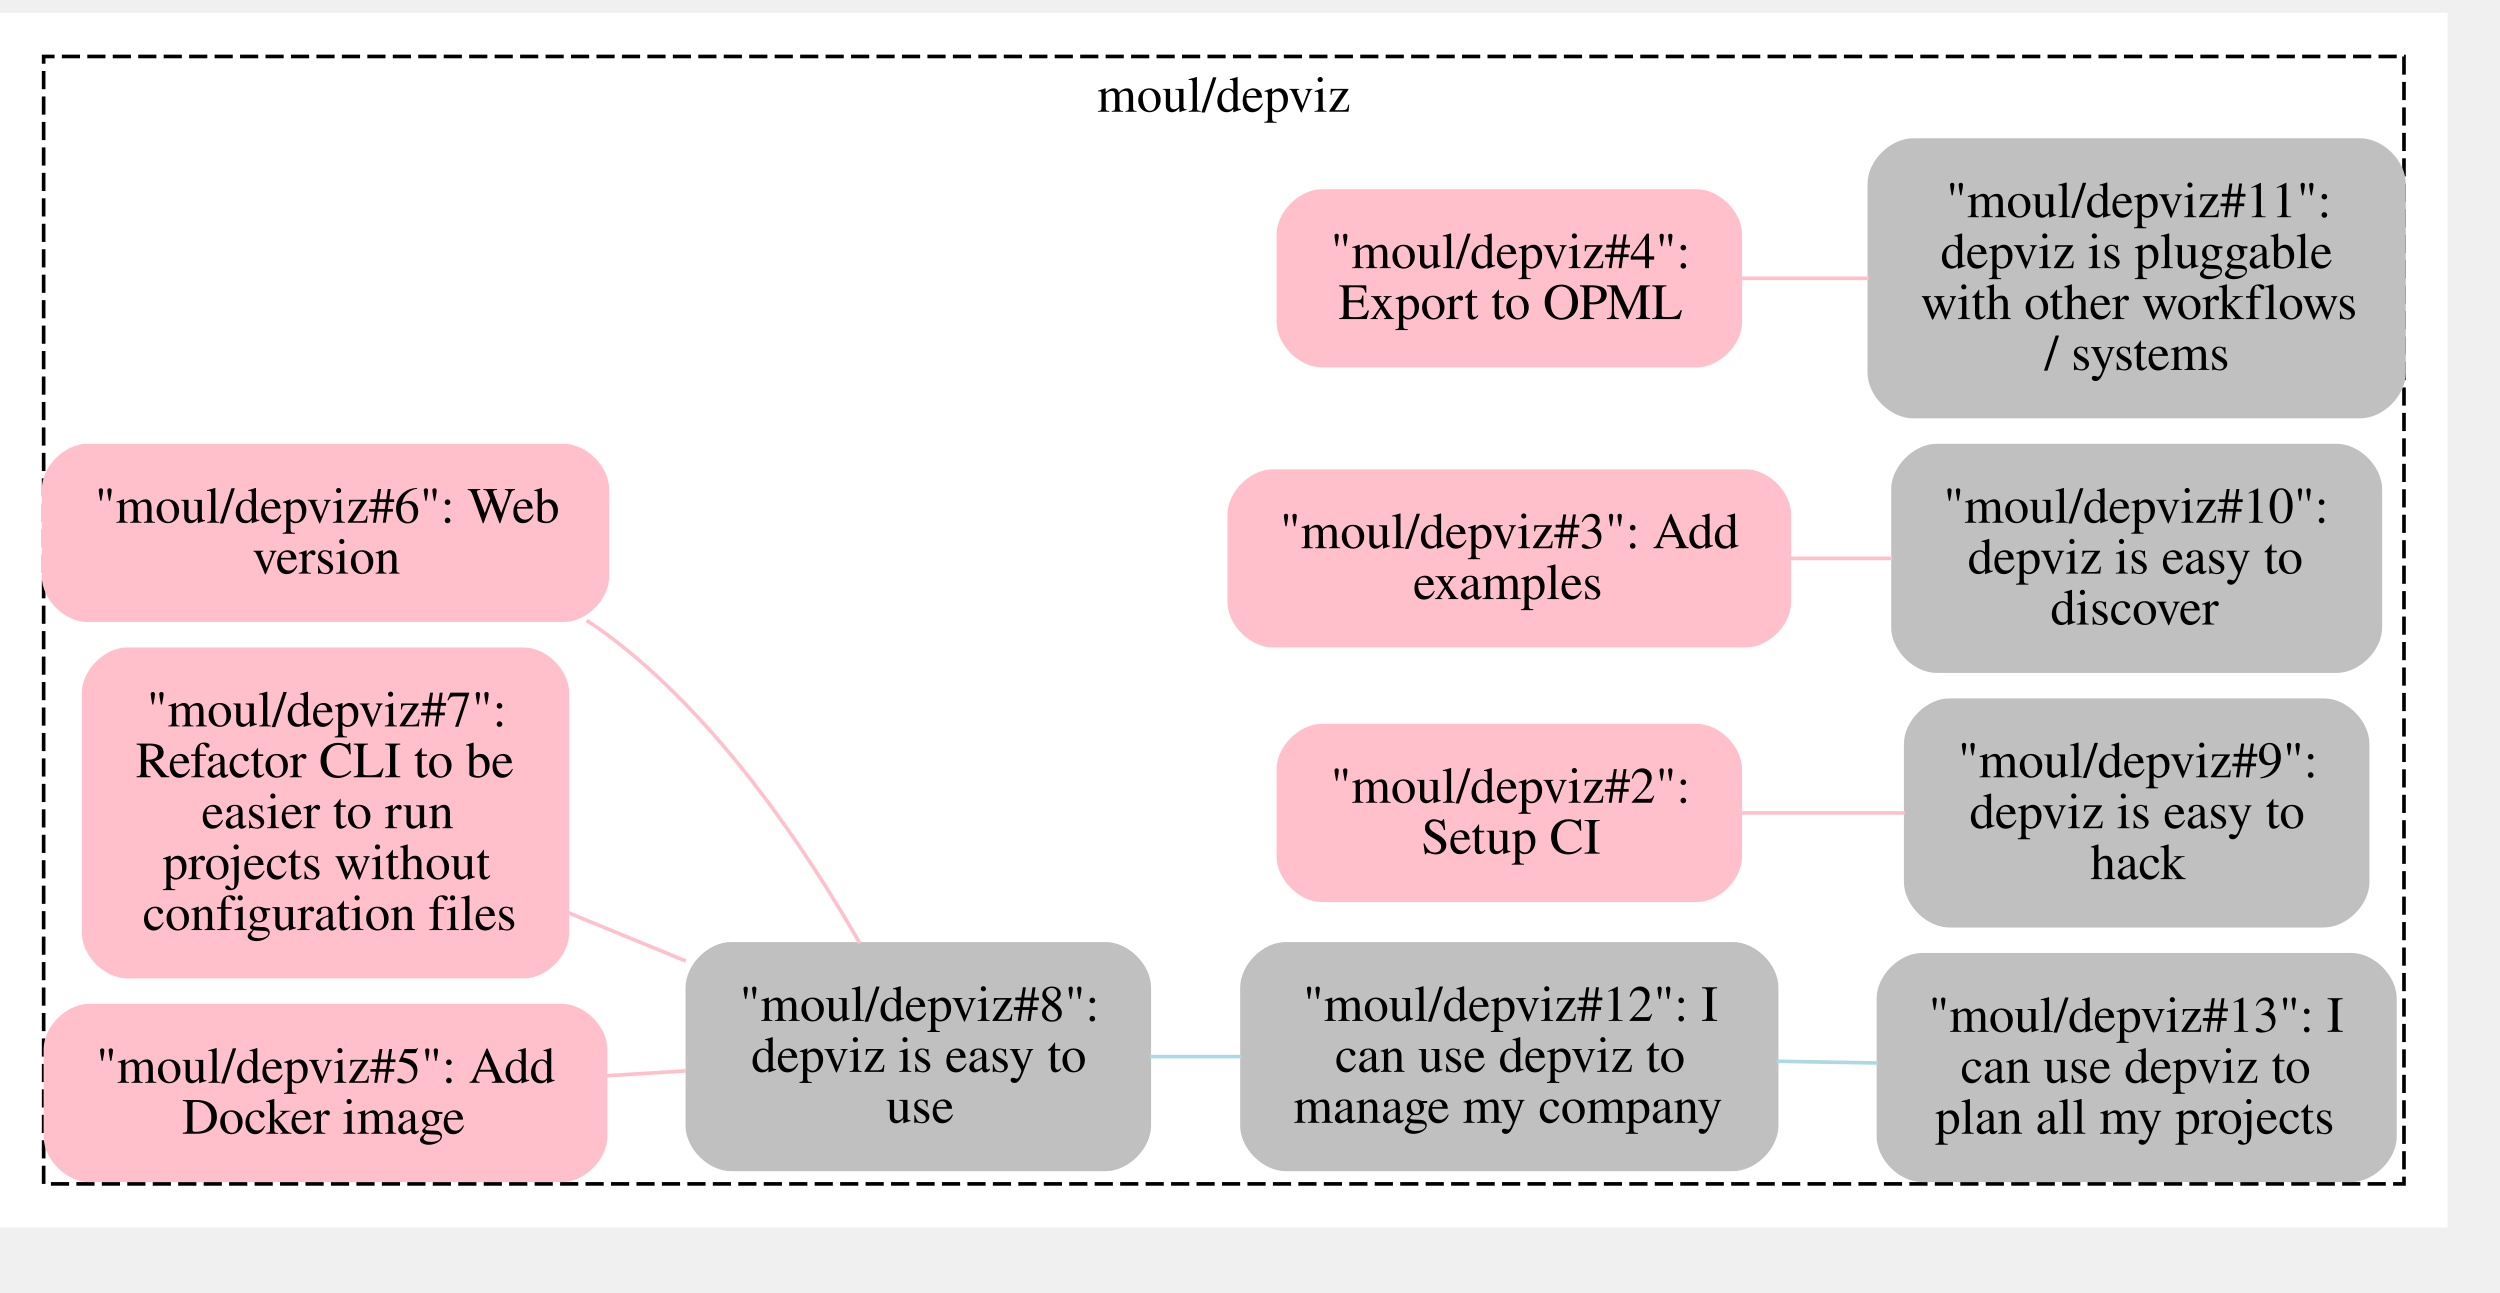
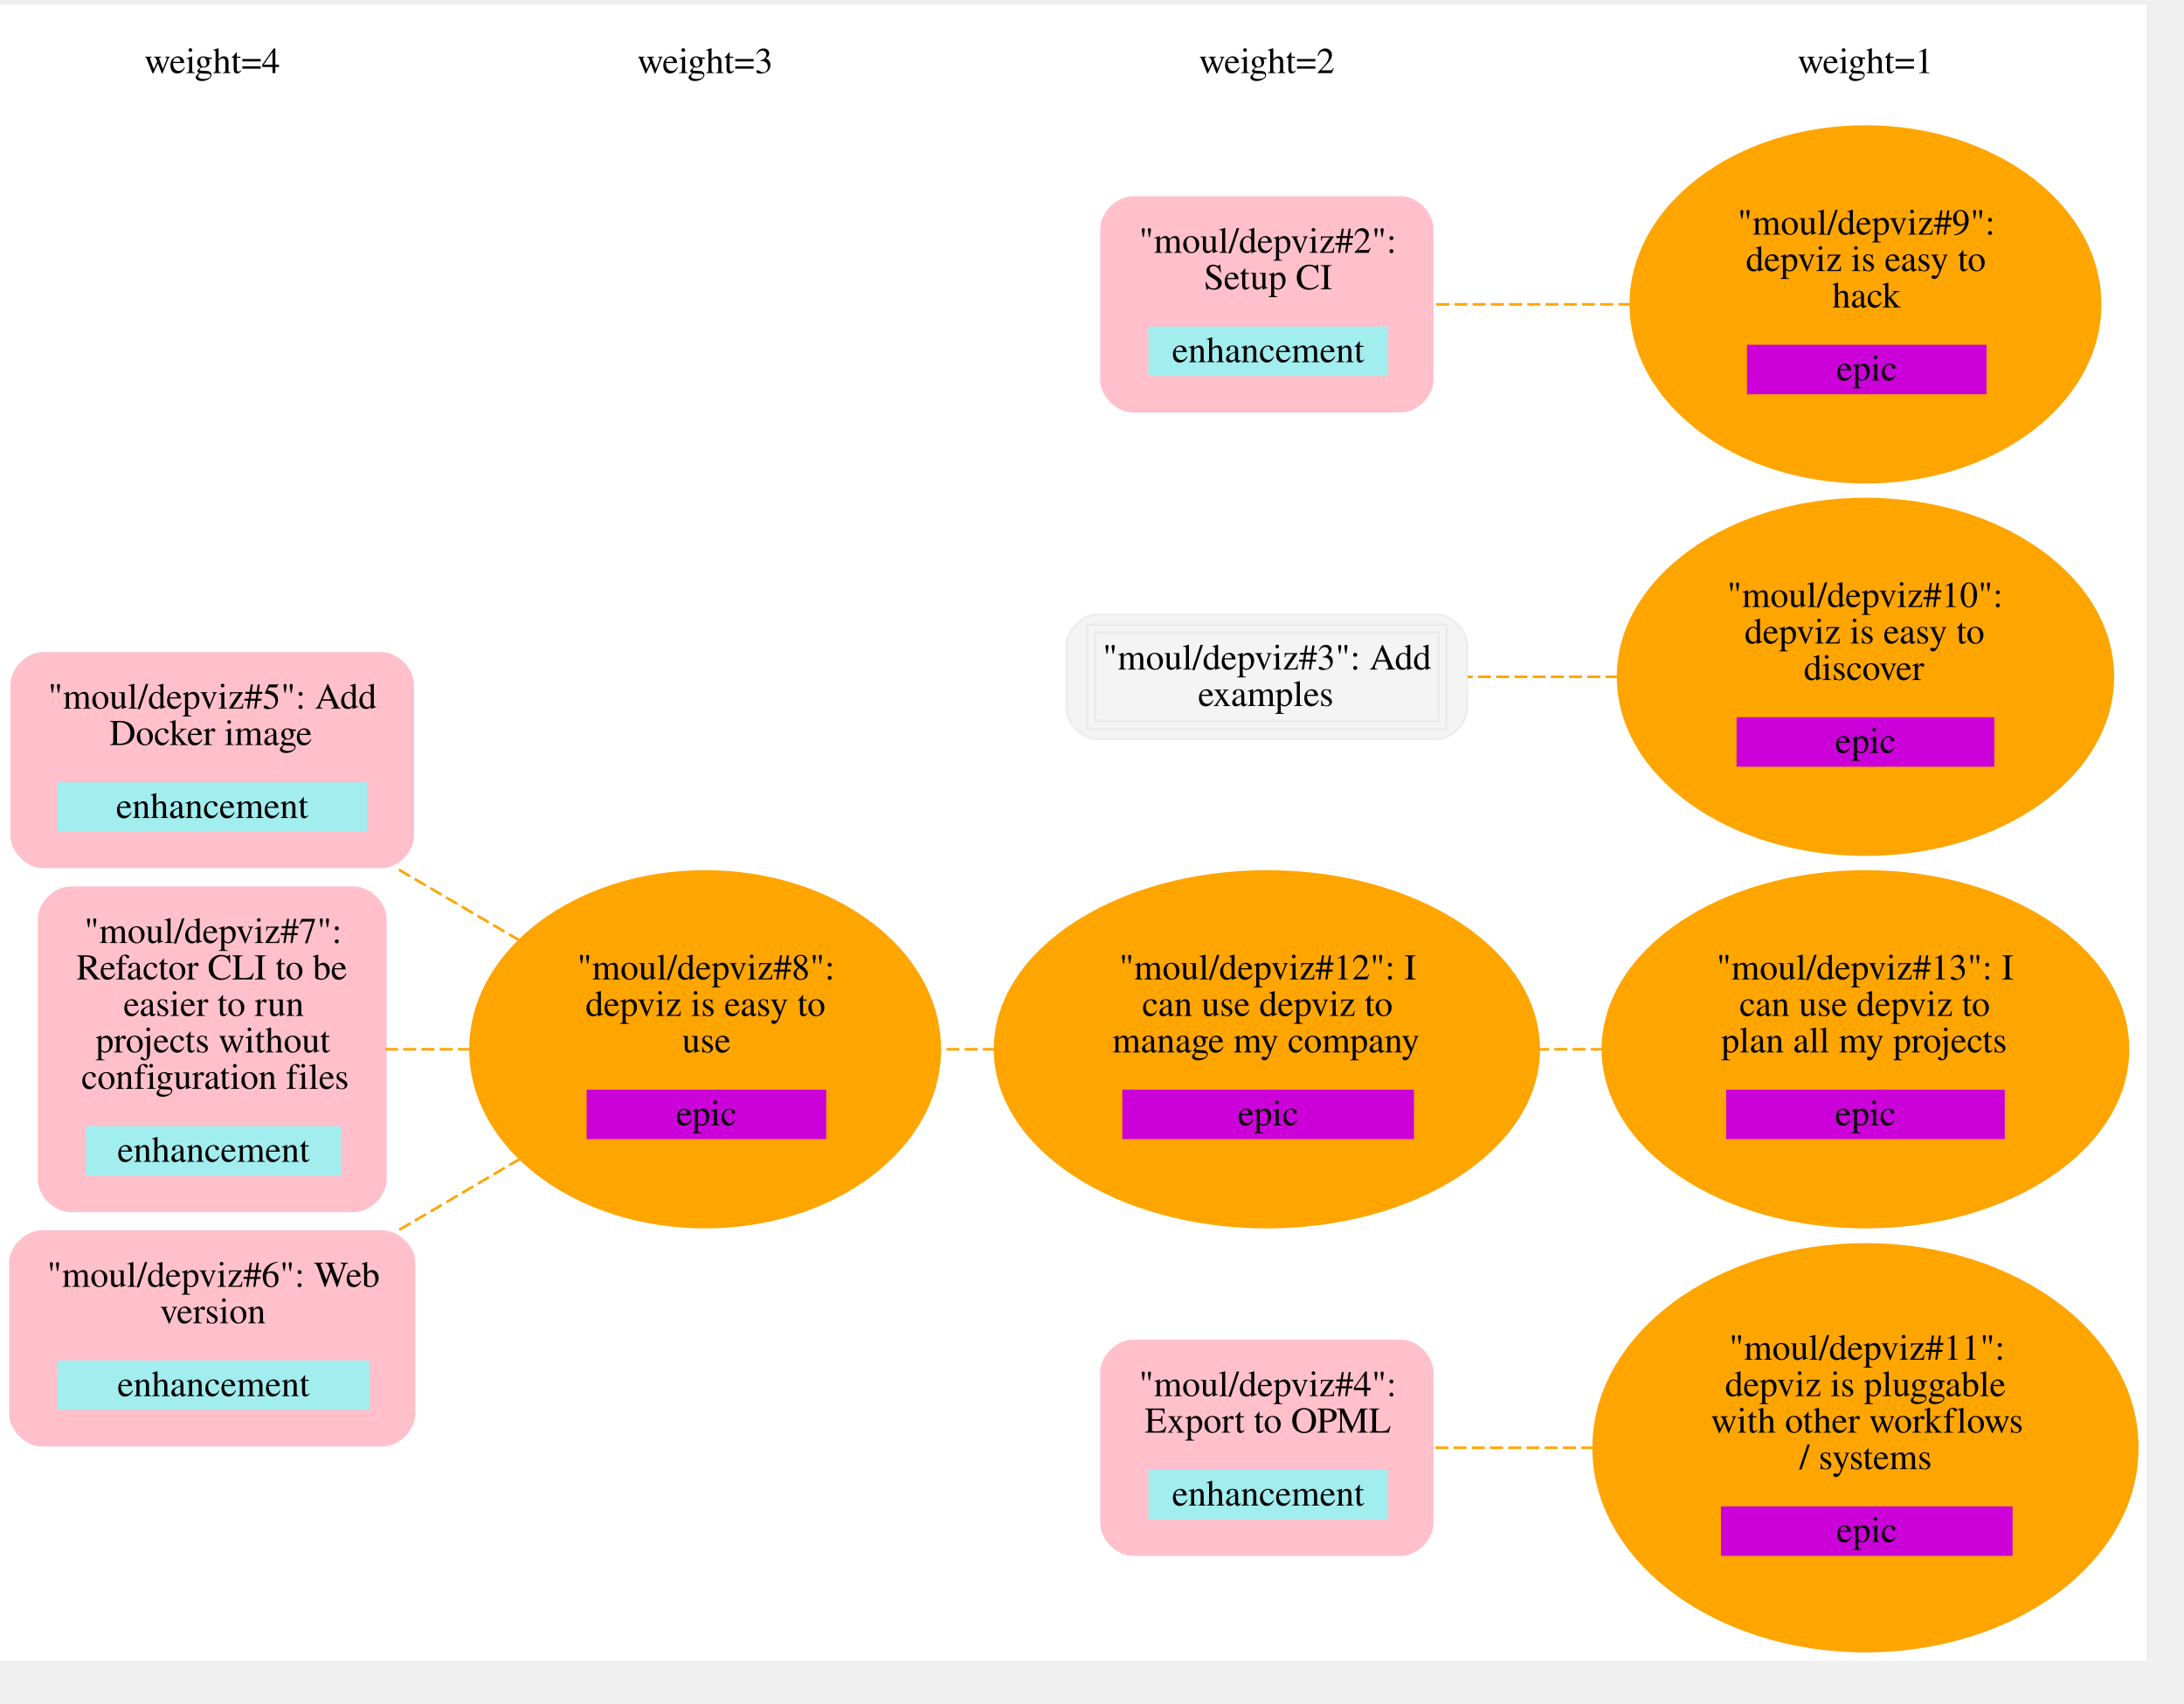
- <svg xmlns="http://www.w3.org/2000/svg" width="702pt" height="363pt" viewBox="14.40 14.40 687.40 348.40">
-   <g id="graph0" class="graph" transform="scale(1 1) rotate(0) translate(18.4 344.4)">
-     <polygon fill="#ffffff" stroke="transparent" points="-4,4 -4,-330 669,-330 669,4 -4,4" />
-     <g id="clust1" class="cluster">
-       <polygon fill="none" stroke="#000000" stroke-dasharray="5,2" points="8,-8 8,-318 657,-318 657,-8 8,-8" />
-       <text text-anchor="middle" x="332.5" y="-302.8" font-family="Times,serif" font-size="14.00" fill="#000000">moul/depviz</text>
-     </g>
+ <svg xmlns="http://www.w3.org/2000/svg" width="853pt" height="665pt" viewBox="14.40 14.40 838.78 650.18">
+   <g id="graph0" class="graph" transform="scale(1 1) rotate(0) translate(18.4 646.1817)">
+     <polygon fill="#ffffff" stroke="transparent" points="-4,4 -4,-631.782 820.384,-631.782 820.384,4 -4,4" />
    <g id="node1" class="node">
-       <path fill="#c0c0c0" stroke="#c0c0c0" d="M522,-219C522,-219 645,-219 645,-219 651,-219 657,-225 657,-231 657,-231 657,-283 657,-283 657,-289 651,-295 645,-295 645,-295 522,-295 522,-295 516,-295 510,-289 510,-283 510,-283 510,-231 510,-231 510,-225 516,-219 522,-219" />
-       <polygon fill="none" stroke="#c0c0c0" points="521.5,-226 521.5,-288 646.5,-288 646.5,-226 521.5,-226" />
-       <text text-anchor="start" x="531.104" y="-273.8" font-family="Times,serif" font-size="14.00" fill="#000000">"moul/depviz#11":</text>
-       <text text-anchor="start" x="529.569" y="-259.8" font-family="Times,serif" font-size="14.00" fill="#000000">depviz is pluggable</text>
-       <text text-anchor="start" x="524.114" y="-245.8" font-family="Times,serif" font-size="14.00" fill="#000000">with other workflows</text>
-       <text text-anchor="start" x="558.136" y="-231.8" font-family="Times,serif" font-size="14.00" fill="#000000">/ systems</text>
-       <polygon fill="none" stroke="#c0c0c0" points="518,-223 518,-291 649,-291 649,-223 518,-223" />
+       <ellipse fill="#ffa500" stroke="#ffa500" stroke-width="2" cx="712.439" cy="-77.782" rx="103.889" ry="77.564" />
+       <polygon fill="none" stroke="#ffa500" points="650.439,-63.782 650.439,-125.782 775.439,-125.782 775.439,-63.782 650.439,-63.782" />
+       <text text-anchor="start" x="660.043" y="-111.582" font-family="Times,serif" font-size="14.00" fill="#000000">"moul/depviz#11":</text>
+       <text text-anchor="start" x="658.508" y="-97.582" font-family="Times,serif" font-size="14.00" fill="#000000">depviz is pluggable</text>
+       <text text-anchor="start" x="653.053" y="-83.582" font-family="Times,serif" font-size="14.00" fill="#000000">with other workflows</text>
+       <text text-anchor="start" x="687.075" y="-69.582" font-family="Times,serif" font-size="14.00" fill="#000000">/ systems</text>
+       <polygon fill="none" stroke="#ffa500" points="650.439,-29.782 650.439,-61.782 775.439,-61.782 775.439,-29.782 650.439,-29.782" />
+       <polygon fill="#cc00d9" stroke="transparent" points="656.439,-35.782 656.439,-55.782 769.439,-55.782 769.439,-35.782 656.439,-35.782" />
+       <polygon fill="none" stroke="#ffa500" points="656.439,-35.782 656.439,-55.782 769.439,-55.782 769.439,-35.782 656.439,-35.782" />
+       <text text-anchor="start" x="701.28" y="-41.582" font-family="Times,serif" font-size="14.00" fill="#000000">epic</text>
+       <polygon fill="none" stroke="#ffa500" points="653.439,-32.782 653.439,-58.782 772.439,-58.782 772.439,-32.782 653.439,-32.782" />
+       <polygon fill="none" stroke="#ffa500" points="646.939,-26.782 646.939,-128.782 777.939,-128.782 777.939,-26.782 646.939,-26.782" />
    </g>
    <g id="node2" class="node">
-       <path fill="#ffc0cb" stroke="#ffc0cb" d="M359.5,-233C359.5,-233 462.5,-233 462.5,-233 468.5,-233 474.5,-239 474.5,-245 474.5,-245 474.5,-269 474.5,-269 474.5,-275 468.5,-281 462.5,-281 462.5,-281 359.5,-281 359.5,-281 353.5,-281 347.5,-275 347.5,-269 347.5,-269 347.5,-245 347.5,-245 347.5,-239 353.5,-233 359.5,-233" />
-       <polygon fill="none" stroke="#ffc0cb" points="359,-240 359,-274 464,-274 464,-240 359,-240" />
-       <text text-anchor="start" x="361.847" y="-259.8" font-family="Times,serif" font-size="14.00" fill="#000000">"moul/depviz#4":</text>
-       <text text-anchor="start" x="364.055" y="-245.8" font-family="Times,serif" font-size="14.00" fill="#000000">Export to OPML</text>
-       <polygon fill="none" stroke="#ffc0cb" points="355.5,-237 355.5,-277 466.5,-277 466.5,-237 355.5,-237" />
+       <path fill="#ffc0cb" stroke="#ffc0cb" d="M431.05,-36.782C431.05,-36.782 534.05,-36.782 534.05,-36.782 540.05,-36.782 546.05,-42.782 546.05,-48.782 546.05,-48.782 546.05,-106.782 546.05,-106.782 546.05,-112.782 540.05,-118.782 534.05,-118.782 534.05,-118.782 431.05,-118.782 431.05,-118.782 425.05,-118.782 419.05,-112.782 419.05,-106.782 419.05,-106.782 419.05,-48.782 419.05,-48.782 419.05,-42.782 425.05,-36.782 431.05,-36.782" />
+       <polygon fill="none" stroke="#ffc0cb" points="430.55,-77.782 430.55,-111.782 535.55,-111.782 535.55,-77.782 430.55,-77.782" />
+       <text text-anchor="start" x="433.397" y="-97.582" font-family="Times,serif" font-size="14.00" fill="#000000">"moul/depviz#4":</text>
+       <text text-anchor="start" x="435.605" y="-83.582" font-family="Times,serif" font-size="14.00" fill="#000000">Export to OPML</text>
+       <polygon fill="none" stroke="#ffc0cb" points="430.55,-43.782 430.55,-75.782 535.55,-75.782 535.55,-43.782 430.55,-43.782" />
+       <polygon fill="#a2eeef" stroke="transparent" points="436.55,-49.782 436.55,-69.782 529.55,-69.782 529.55,-49.782 436.55,-49.782" />
+       <polygon fill="none" stroke="#ffc0cb" points="436.55,-49.782 436.55,-69.782 529.55,-69.782 529.55,-49.782 436.55,-49.782" />
+       <text text-anchor="start" x="446.125" y="-55.582" font-family="Times,serif" font-size="14.00" fill="#000000">enhancement</text>
+       <polygon fill="none" stroke="#ffc0cb" points="433.55,-46.782 433.55,-72.782 532.55,-72.782 532.55,-46.782 433.55,-46.782" />
+       <polygon fill="none" stroke="#ffc0cb" points="427.05,-40.782 427.05,-114.782 538.05,-114.782 538.05,-40.782 427.05,-40.782" />
    </g>
    <g id="edge1" class="edge">
-       <path fill="none" stroke="#ffc0cb" d="M509.844,-257C498.123,-257 486.084,-257 474.62,-257" />
+       <path fill="none" stroke="#ffa500" stroke-dasharray="5,2" d="M608.257,-77.782C587.11,-77.782 565.473,-77.782 546.243,-77.782" />
    </g>
    <g id="node3" class="node">
-       <path fill="#c0c0c0" stroke="#c0c0c0" d="M528.5,-149C528.5,-149 638.5,-149 638.5,-149 644.5,-149 650.5,-155 650.5,-161 650.5,-161 650.5,-199 650.5,-199 650.5,-205 644.5,-211 638.5,-211 638.5,-211 528.5,-211 528.5,-211 522.5,-211 516.5,-205 516.5,-199 516.5,-199 516.5,-161 516.5,-161 516.5,-155 522.5,-149 528.5,-149" />
-       <polygon fill="none" stroke="#c0c0c0" points="527.5,-156 527.5,-204 639.5,-204 639.5,-156 527.5,-156" />
-       <text text-anchor="start" x="530.347" y="-189.8" font-family="Times,serif" font-size="14.00" fill="#000000">"moul/depviz#10":</text>
-       <text text-anchor="start" x="537.04" y="-175.8" font-family="Times,serif" font-size="14.00" fill="#000000">depviz is easy to</text>
-       <text text-anchor="start" x="559.786" y="-161.8" font-family="Times,serif" font-size="14.00" fill="#000000">discover</text>
-       <polygon fill="none" stroke="#c0c0c0" points="524.5,-153 524.5,-207 642.5,-207 642.5,-153 524.5,-153" />
+       <ellipse fill="#ffa500" stroke="#ffa500" stroke-width="2" cx="266.803" cy="-230.782" rx="89.606" ry="67.765" />
+       <polygon fill="none" stroke="#ffa500" points="214.803,-223.782 214.803,-271.782 319.803,-271.782 319.803,-223.782 214.803,-223.782" />
+       <text text-anchor="start" x="217.65" y="-257.582" font-family="Times,serif" font-size="14.00" fill="#000000">"moul/depviz#8":</text>
+       <text text-anchor="start" x="220.842" y="-243.582" font-family="Times,serif" font-size="14.00" fill="#000000">depviz is easy to</text>
+       <text text-anchor="start" x="257.971" y="-229.582" font-family="Times,serif" font-size="14.00" fill="#000000">use</text>
+       <polygon fill="none" stroke="#ffa500" points="214.803,-189.782 214.803,-221.782 319.803,-221.782 319.803,-189.782 214.803,-189.782" />
+       <polygon fill="#cc00d9" stroke="transparent" points="220.803,-195.782 220.803,-215.782 313.803,-215.782 313.803,-195.782 220.803,-195.782" />
+       <polygon fill="none" stroke="#ffa500" points="220.803,-195.782 220.803,-215.782 313.803,-215.782 313.803,-195.782 220.803,-195.782" />
+       <text text-anchor="start" x="255.644" y="-201.582" font-family="Times,serif" font-size="14.00" fill="#000000">epic</text>
+       <polygon fill="none" stroke="#ffa500" points="217.803,-192.782 217.803,-218.782 316.803,-218.782 316.803,-192.782 217.803,-192.782" />
+       <polygon fill="none" stroke="#ffa500" points="211.303,-186.782 211.303,-274.782 322.303,-274.782 322.303,-186.782 211.303,-186.782" />
    </g>
    <g id="node4" class="node">
-       <path fill="#ffc0cb" stroke="#ffc0cb" d="M346,-156C346,-156 476,-156 476,-156 482,-156 488,-162 488,-168 488,-168 488,-192 488,-192 488,-198 482,-204 476,-204 476,-204 346,-204 346,-204 340,-204 334,-198 334,-192 334,-192 334,-168 334,-168 334,-162 340,-156 346,-156" />
-       <polygon fill="none" stroke="#ffc0cb" points="345,-163 345,-197 477,-197 477,-163 345,-163" />
-       <text text-anchor="start" x="347.925" y="-182.8" font-family="Times,serif" font-size="14.00" fill="#000000">"moul/depviz#3": Add</text>
-       <text text-anchor="start" x="384.565" y="-168.8" font-family="Times,serif" font-size="14.00" fill="#000000">examples</text>
-       <polygon fill="none" stroke="#ffc0cb" points="342,-160 342,-200 480,-200 480,-160 342,-160" />
+       <path fill="#ffc0cb" stroke="#ffc0cb" d="M12.5,-300.782C12.5,-300.782 142.5,-300.782 142.5,-300.782 148.5,-300.782 154.5,-306.782 154.5,-312.782 154.5,-312.782 154.5,-370.782 154.5,-370.782 154.5,-376.782 148.5,-382.782 142.5,-382.782 142.5,-382.782 12.5,-382.782 12.5,-382.782 6.5,-382.782 .5,-376.782 .5,-370.782 .5,-370.782 .5,-312.782 .5,-312.782 .5,-306.782 6.5,-300.782 12.5,-300.782" />
+       <polygon fill="none" stroke="#ffc0cb" points="11.5,-341.782 11.5,-375.782 143.5,-375.782 143.5,-341.782 11.5,-341.782" />
+       <text text-anchor="start" x="14.425" y="-361.582" font-family="Times,serif" font-size="14.00" fill="#000000">"moul/depviz#5": Add</text>
+       <text text-anchor="start" x="38.046" y="-347.582" font-family="Times,serif" font-size="14.00" fill="#000000">Docker image</text>
+       <polygon fill="none" stroke="#ffc0cb" points="11.5,-307.782 11.5,-339.782 143.5,-339.782 143.5,-307.782 11.5,-307.782" />
+       <polygon fill="#a2eeef" stroke="transparent" points="17.5,-313.782 17.5,-333.782 137.5,-333.782 137.5,-313.782 17.5,-313.782" />
+       <polygon fill="none" stroke="#ffc0cb" points="17.5,-313.782 17.5,-333.782 137.5,-333.782 137.5,-313.782 17.5,-313.782" />
+       <text text-anchor="start" x="40.576" y="-319.582" font-family="Times,serif" font-size="14.00" fill="#000000">enhancement</text>
+       <polygon fill="none" stroke="#ffc0cb" points="14.5,-310.782 14.5,-336.782 140.5,-336.782 140.5,-310.782 14.5,-310.782" />
+       <polygon fill="none" stroke="#ffc0cb" points="8.5,-304.782 8.5,-378.782 146.5,-378.782 146.5,-304.782 8.5,-304.782" />
    </g>
    <g id="edge2" class="edge">
-       <path fill="none" stroke="#ffc0cb" d="M516.313,-180C507.042,-180 497.462,-180 488.031,-180" />
+       <path fill="none" stroke="#ffa500" stroke-dasharray="5,2" d="M195.775,-272.43C180.038,-281.657 163.37,-291.431 147.668,-300.638" />
    </g>
    <g id="node5" class="node">
-       <path fill="#c0c0c0" stroke="#c0c0c0" d="M532,-79C532,-79 635,-79 635,-79 641,-79 647,-85 647,-91 647,-91 647,-129 647,-129 647,-135 641,-141 635,-141 635,-141 532,-141 532,-141 526,-141 520,-135 520,-129 520,-129 520,-91 520,-91 520,-85 526,-79 532,-79" />
-       <polygon fill="none" stroke="#c0c0c0" points="531.5,-86 531.5,-134 636.5,-134 636.5,-86 531.5,-86" />
-       <text text-anchor="start" x="534.347" y="-119.8" font-family="Times,serif" font-size="14.00" fill="#000000">"moul/depviz#9":</text>
-       <text text-anchor="start" x="537.54" y="-105.8" font-family="Times,serif" font-size="14.00" fill="#000000">depviz is easy to</text>
-       <text text-anchor="start" x="570.786" y="-91.8" font-family="Times,serif" font-size="14.00" fill="#000000">hack</text>
-       <polygon fill="none" stroke="#c0c0c0" points="528,-83 528,-137 639,-137 639,-83 528,-83" />
+       <path fill="#ffc0cb" stroke="#ffc0cb" d="M23,-168.782C23,-168.782 132,-168.782 132,-168.782 138,-168.782 144,-174.782 144,-180.782 144,-180.782 144,-280.782 144,-280.782 144,-286.782 138,-292.782 132,-292.782 132,-292.782 23,-292.782 23,-292.782 17,-292.782 11,-286.782 11,-280.782 11,-280.782 11,-180.782 11,-180.782 11,-174.782 17,-168.782 23,-168.782" />
+       <polygon fill="none" stroke="#ffc0cb" points="22.5,-209.782 22.5,-285.782 133.5,-285.782 133.5,-209.782 22.5,-209.782" />
+       <text text-anchor="start" x="28.347" y="-271.582" font-family="Times,serif" font-size="14.00" fill="#000000">"moul/depviz#7":</text>
+       <text text-anchor="start" x="25.326" y="-257.582" font-family="Times,serif" font-size="14.00" fill="#000000">Refactor CLI to be</text>
+       <text text-anchor="start" x="43.403" y="-243.582" font-family="Times,serif" font-size="14.00" fill="#000000">easier to run</text>
+       <text text-anchor="start" x="32.702" y="-229.582" font-family="Times,serif" font-size="14.00" fill="#000000">projects without</text>
+       <text text-anchor="start" x="27.253" y="-215.582" font-family="Times,serif" font-size="14.00" fill="#000000">configuration files</text>
+       <polygon fill="none" stroke="#ffc0cb" points="22.5,-175.782 22.5,-207.782 133.5,-207.782 133.5,-175.782 22.5,-175.782" />
+       <polygon fill="#a2eeef" stroke="transparent" points="28.5,-181.782 28.5,-201.782 127.5,-201.782 127.5,-181.782 28.5,-181.782" />
+       <polygon fill="none" stroke="#ffc0cb" points="28.5,-181.782 28.5,-201.782 127.5,-201.782 127.5,-181.782 28.5,-181.782" />
+       <text text-anchor="start" x="41.076" y="-187.582" font-family="Times,serif" font-size="14.00" fill="#000000">enhancement</text>
+       <polygon fill="none" stroke="#ffc0cb" points="25.5,-178.782 25.5,-204.782 130.5,-204.782 130.5,-178.782 25.5,-178.782" />
+       <polygon fill="none" stroke="#ffc0cb" points="19,-172.782 19,-288.782 136,-288.782 136,-172.782 19,-172.782" />
+     </g>
+     <g id="edge3" class="edge">
+       <path fill="none" stroke="#ffa500" stroke-dasharray="5,2" d="M176.864,-230.782C165.798,-230.782 154.645,-230.782 144.014,-230.782" />
    </g>
    <g id="node6" class="node">
-       <path fill="#ffc0cb" stroke="#ffc0cb" d="M359.5,-86C359.5,-86 462.5,-86 462.5,-86 468.5,-86 474.5,-92 474.5,-98 474.5,-98 474.5,-122 474.5,-122 474.5,-128 468.5,-134 462.5,-134 462.5,-134 359.5,-134 359.5,-134 353.5,-134 347.5,-128 347.5,-122 347.5,-122 347.5,-98 347.5,-98 347.5,-92 353.5,-86 359.5,-86" />
-       <polygon fill="none" stroke="#ffc0cb" points="359,-93 359,-127 464,-127 464,-93 359,-93" />
-       <text text-anchor="start" x="361.847" y="-112.8" font-family="Times,serif" font-size="14.00" fill="#000000">"moul/depviz#2":</text>
-       <text text-anchor="start" x="386.805" y="-98.8" font-family="Times,serif" font-size="14.00" fill="#000000">Setup CI</text>
-       <polygon fill="none" stroke="#ffc0cb" points="355.5,-90 355.5,-130 466.5,-130 466.5,-90 355.5,-90" />
+       <path fill="#ffc0cb" stroke="#ffc0cb" d="M12,-78.782C12,-78.782 143,-78.782 143,-78.782 149,-78.782 155,-84.782 155,-90.782 155,-90.782 155,-148.782 155,-148.782 155,-154.782 149,-160.782 143,-160.782 143,-160.782 12,-160.782 12,-160.782 6,-160.782 0,-154.782 0,-148.782 0,-148.782 0,-90.782 0,-90.782 0,-84.782 6,-78.782 12,-78.782" />
+       <polygon fill="none" stroke="#ffc0cb" points="11.5,-119.782 11.5,-153.782 144.5,-153.782 144.5,-119.782 11.5,-119.782" />
+       <text text-anchor="start" x="14.063" y="-139.582" font-family="Times,serif" font-size="14.00" fill="#000000">"moul/depviz#6": Web</text>
+       <text text-anchor="start" x="57.393" y="-125.582" font-family="Times,serif" font-size="14.00" fill="#000000">version</text>
+       <polygon fill="none" stroke="#ffc0cb" points="11.5,-85.782 11.5,-117.782 144.5,-117.782 144.5,-85.782 11.5,-85.782" />
+       <polygon fill="#a2eeef" stroke="transparent" points="17.5,-91.782 17.5,-111.782 138.5,-111.782 138.5,-91.782 17.5,-91.782" />
+       <polygon fill="none" stroke="#ffc0cb" points="17.5,-91.782 17.5,-111.782 138.5,-111.782 138.5,-91.782 17.5,-91.782" />
+       <text text-anchor="start" x="41.076" y="-97.582" font-family="Times,serif" font-size="14.00" fill="#000000">enhancement</text>
+       <polygon fill="none" stroke="#ffc0cb" points="14.5,-88.782 14.5,-114.782 141.5,-114.782 141.5,-88.782 14.5,-88.782" />
+       <polygon fill="none" stroke="#ffc0cb" points="8,-82.782 8,-156.782 147,-156.782 147,-82.782 8,-82.782" />
    </g>
-     <g id="edge3" class="edge">
-       <path fill="none" stroke="#ffc0cb" d="M519.758,-110C505.073,-110 489.454,-110 474.768,-110" />
+     <g id="edge4" class="edge">
+       <path fill="none" stroke="#ffa500" stroke-dasharray="5,2" d="M195.875,-188.807C182.315,-180.812 168.227,-172.526 155,-164.782 152.852,-163.524 150.669,-162.248 148.465,-160.96" />
    </g>
    <g id="node7" class="node">
-       <path fill="#c0c0c0" stroke="#c0c0c0" d="M197,-12C197,-12 300,-12 300,-12 306,-12 312,-18 312,-24 312,-24 312,-62 312,-62 312,-68 306,-74 300,-74 300,-74 197,-74 197,-74 191,-74 185,-68 185,-62 185,-62 185,-24 185,-24 185,-18 191,-12 197,-12" />
-       <polygon fill="none" stroke="#c0c0c0" points="196.5,-19 196.5,-67 301.5,-67 301.5,-19 196.5,-19" />
-       <text text-anchor="start" x="199.347" y="-52.8" font-family="Times,serif" font-size="14.00" fill="#000000">"moul/depviz#8":</text>
-       <text text-anchor="start" x="202.54" y="-38.8" font-family="Times,serif" font-size="14.00" fill="#000000">depviz is easy to</text>
-       <text text-anchor="start" x="239.669" y="-24.8" font-family="Times,serif" font-size="14.00" fill="#000000">use</text>
-       <polygon fill="none" stroke="#c0c0c0" points="193,-16 193,-70 304,-70 304,-16 193,-16" />
+       <ellipse fill="#ffa500" stroke="#ffa500" stroke-width="2" cx="482.55" cy="-230.782" rx="103.889" ry="67.765" />
+       <polygon fill="none" stroke="#ffa500" points="420.55,-223.782 420.55,-271.782 545.55,-271.782 545.55,-223.782 420.55,-223.782" />
+       <text text-anchor="start" x="425.816" y="-257.582" font-family="Times,serif" font-size="14.00" fill="#000000">"moul/depviz#12": I</text>
+       <text text-anchor="start" x="434.651" y="-243.582" font-family="Times,serif" font-size="14.00" fill="#000000">can use depviz to</text>
+       <text text-anchor="start" x="423.181" y="-229.582" font-family="Times,serif" font-size="14.00" fill="#000000">manage my company</text>
+       <polygon fill="none" stroke="#ffa500" points="420.55,-189.782 420.55,-221.782 545.55,-221.782 545.55,-189.782 420.55,-189.782" />
+       <polygon fill="#cc00d9" stroke="transparent" points="426.55,-195.782 426.55,-215.782 539.55,-215.782 539.55,-195.782 426.55,-195.782" />
+       <polygon fill="none" stroke="#ffa500" points="426.55,-195.782 426.55,-215.782 539.55,-215.782 539.55,-195.782 426.55,-195.782" />
+       <text text-anchor="start" x="471.391" y="-201.582" font-family="Times,serif" font-size="14.00" fill="#000000">epic</text>
+       <polygon fill="none" stroke="#ffa500" points="423.55,-192.782 423.55,-218.782 542.55,-218.782 542.55,-192.782 423.55,-192.782" />
+       <polygon fill="none" stroke="#ffa500" points="417.05,-186.782 417.05,-274.782 548.05,-274.782 548.05,-186.782 417.05,-186.782" />
+     </g>
+     <g id="edge5" class="edge">
+       <path fill="none" stroke="#ffa500" stroke-dasharray="5,2" d="M378.468,-230.782C371.248,-230.782 364.006,-230.782 356.871,-230.782" />
    </g>
    <g id="node8" class="node">
-       <path fill="#ffc0cb" stroke="#ffc0cb" d="M20.5,-9C20.5,-9 150.5,-9 150.5,-9 156.5,-9 162.5,-15 162.5,-21 162.5,-21 162.5,-45 162.5,-45 162.5,-51 156.5,-57 150.5,-57 150.5,-57 20.5,-57 20.5,-57 14.5,-57 8.5,-51 8.5,-45 8.5,-45 8.5,-21 8.5,-21 8.5,-15 14.5,-9 20.5,-9" />
-       <polygon fill="none" stroke="#ffc0cb" points="19.5,-16 19.5,-50 151.5,-50 151.5,-16 19.5,-16" />
-       <text text-anchor="start" x="22.425" y="-35.8" font-family="Times,serif" font-size="14.00" fill="#000000">"moul/depviz#5": Add</text>
-       <text text-anchor="start" x="46.046" y="-21.8" font-family="Times,serif" font-size="14.00" fill="#000000">Docker image</text>
-       <polygon fill="none" stroke="#ffc0cb" points="16.5,-13 16.5,-53 154.5,-53 154.5,-13 16.5,-13" />
-     </g>
-     <g id="edge4" class="edge">
-       <path fill="none" stroke="#ffc0cb" d="M184.546,-39.076C177.321,-38.633 169.904,-38.178 162.535,-37.726" />
+       <ellipse fill="#ffa500" stroke="#ffa500" stroke-width="2" cx="712.439" cy="-373.782" rx="94.505" ry="67.765" />
+       <polygon fill="none" stroke="#ffa500" points="656.439,-366.782 656.439,-414.782 768.439,-414.782 768.439,-366.782 656.439,-366.782" />
+       <text text-anchor="start" x="659.286" y="-400.582" font-family="Times,serif" font-size="14.00" fill="#000000">"moul/depviz#10":</text>
+       <text text-anchor="start" x="665.979" y="-386.582" font-family="Times,serif" font-size="14.00" fill="#000000">depviz is easy to</text>
+       <text text-anchor="start" x="688.725" y="-372.582" font-family="Times,serif" font-size="14.00" fill="#000000">discover</text>
+       <polygon fill="none" stroke="#ffa500" points="656.439,-332.782 656.439,-364.782 768.439,-364.782 768.439,-332.782 656.439,-332.782" />
+       <polygon fill="#cc00d9" stroke="transparent" points="662.439,-338.782 662.439,-358.782 762.439,-358.782 762.439,-338.782 662.439,-338.782" />
+       <polygon fill="none" stroke="#ffa500" points="662.439,-338.782 662.439,-358.782 762.439,-358.782 762.439,-338.782 662.439,-338.782" />
+       <text text-anchor="start" x="700.78" y="-344.582" font-family="Times,serif" font-size="14.00" fill="#000000">epic</text>
+       <polygon fill="none" stroke="#ffa500" points="659.439,-335.782 659.439,-361.782 765.439,-361.782 765.439,-335.782 659.439,-335.782" />
+       <polygon fill="none" stroke="#ffa500" points="653.439,-329.782 653.439,-417.782 771.439,-417.782 771.439,-329.782 653.439,-329.782" />
    </g>
    <g id="node9" class="node">
-       <path fill="#ffc0cb" stroke="#ffc0cb" d="M31,-65C31,-65 140,-65 140,-65 146,-65 152,-71 152,-77 152,-77 152,-143 152,-143 152,-149 146,-155 140,-155 140,-155 31,-155 31,-155 25,-155 19,-149 19,-143 19,-143 19,-77 19,-77 19,-71 25,-65 31,-65" />
-       <polygon fill="none" stroke="#ffc0cb" points="30.5,-72 30.5,-148 141.5,-148 141.5,-72 30.5,-72" />
-       <text text-anchor="start" x="36.347" y="-133.8" font-family="Times,serif" font-size="14.00" fill="#000000">"moul/depviz#7":</text>
-       <text text-anchor="start" x="33.326" y="-119.8" font-family="Times,serif" font-size="14.00" fill="#000000">Refactor CLI to be</text>
-       <text text-anchor="start" x="51.403" y="-105.8" font-family="Times,serif" font-size="14.00" fill="#000000">easier to run</text>
-       <text text-anchor="start" x="40.702" y="-91.8" font-family="Times,serif" font-size="14.00" fill="#000000">projects without</text>
-       <text text-anchor="start" x="35.253" y="-77.8" font-family="Times,serif" font-size="14.00" fill="#000000">configuration files</text>
-       <polygon fill="none" stroke="#ffc0cb" points="27,-69 27,-151 144,-151 144,-69 27,-69" />
+       <path fill="#cccccc" fill-opacity="0.2" stroke="#cccccc" stroke-opacity="0.2" d="M417.55,-349.782C417.55,-349.782 547.55,-349.782 547.55,-349.782 553.55,-349.782 559.55,-355.782 559.55,-361.782 559.55,-361.782 559.55,-385.782 559.55,-385.782 559.55,-391.782 553.55,-397.782 547.55,-397.782 547.55,-397.782 417.55,-397.782 417.55,-397.782 411.55,-397.782 405.55,-391.782 405.55,-385.782 405.55,-385.782 405.55,-361.782 405.55,-361.782 405.55,-355.782 411.55,-349.782 417.55,-349.782" />
+       <polygon fill="none" stroke="#cccccc" stroke-opacity="0.2" points="416.55,-356.782 416.55,-390.782 548.55,-390.782 548.55,-356.782 416.55,-356.782" />
+       <text text-anchor="start" x="419.475" y="-376.582" font-family="Times,serif" font-size="14.00" fill="#000000">"moul/depviz#3": Add</text>
+       <text text-anchor="start" x="456.115" y="-362.582" font-family="Times,serif" font-size="14.00" fill="#000000">examples</text>
+       <polygon fill="none" stroke="#cccccc" stroke-opacity="0.2" points="413.55,-353.782 413.55,-393.782 551.55,-393.782 551.55,-353.782 413.55,-353.782" />
    </g>
-     <g id="edge5" class="edge">
-       <path fill="none" stroke="#ffc0cb" d="M184.546,-69.288C173.932,-73.65 162.902,-78.184 152.222,-82.575" />
+     <g id="edge6" class="edge">
+       <path fill="none" stroke="#ffa500" stroke-dasharray="5,2" d="M617.607,-373.782C598.313,-373.782 578.238,-373.782 559.649,-373.782" />
    </g>
    <g id="node10" class="node">
-       <path fill="#ffc0cb" stroke="#ffc0cb" d="M20,-163C20,-163 151,-163 151,-163 157,-163 163,-169 163,-175 163,-175 163,-199 163,-199 163,-205 157,-211 151,-211 151,-211 20,-211 20,-211 14,-211 8,-205 8,-199 8,-199 8,-175 8,-175 8,-169 14,-163 20,-163" />
-       <polygon fill="none" stroke="#ffc0cb" points="19.5,-170 19.5,-204 152.5,-204 152.5,-170 19.5,-170" />
-       <text text-anchor="start" x="22.064" y="-189.8" font-family="Times,serif" font-size="14.00" fill="#000000">"moul/depviz#6": Web</text>
-       <text text-anchor="start" x="65.393" y="-175.8" font-family="Times,serif" font-size="14.00" fill="#000000">version</text>
-       <polygon fill="none" stroke="#ffc0cb" points="16,-167 16,-207 155,-207 155,-167 16,-167" />
-     </g>
-     <g id="edge6" class="edge">
-       <path fill="none" stroke="#ffc0cb" d="M232.428,-74.132C217.582,-100.106 193.275,-136.404 163,-159 161.166,-160.369 159.258,-161.676 157.293,-162.924" />
+       <ellipse fill="#ffa500" stroke="#ffa500" stroke-width="2" cx="712.439" cy="-516.782" rx="89.606" ry="67.765" />
+       <polygon fill="none" stroke="#ffa500" points="660.439,-509.782 660.439,-557.782 765.439,-557.782 765.439,-509.782 660.439,-509.782" />
+       <text text-anchor="start" x="663.286" y="-543.582" font-family="Times,serif" font-size="14.00" fill="#000000">"moul/depviz#9":</text>
+       <text text-anchor="start" x="666.479" y="-529.582" font-family="Times,serif" font-size="14.00" fill="#000000">depviz is easy to</text>
+       <text text-anchor="start" x="699.725" y="-515.582" font-family="Times,serif" font-size="14.00" fill="#000000">hack</text>
+       <polygon fill="none" stroke="#ffa500" points="660.439,-475.782 660.439,-507.782 765.439,-507.782 765.439,-475.782 660.439,-475.782" />
+       <polygon fill="#cc00d9" stroke="transparent" points="666.439,-481.782 666.439,-501.782 759.439,-501.782 759.439,-481.782 666.439,-481.782" />
+       <polygon fill="none" stroke="#ffa500" points="666.439,-481.782 666.439,-501.782 759.439,-501.782 759.439,-481.782 666.439,-481.782" />
+       <text text-anchor="start" x="701.28" y="-487.582" font-family="Times,serif" font-size="14.00" fill="#000000">epic</text>
+       <polygon fill="none" stroke="#ffa500" points="663.439,-478.782 663.439,-504.782 762.439,-504.782 762.439,-478.782 663.439,-478.782" />
+       <polygon fill="none" stroke="#ffa500" points="656.939,-472.782 656.939,-560.782 767.939,-560.782 767.939,-472.782 656.939,-472.782" />
    </g>
    <g id="node11" class="node">
-       <path fill="#c0c0c0" stroke="#c0c0c0" d="M524.5,-9C524.5,-9 642.5,-9 642.5,-9 648.5,-9 654.5,-15 654.5,-21 654.5,-21 654.5,-59 654.5,-59 654.5,-65 648.5,-71 642.5,-71 642.5,-71 524.5,-71 524.5,-71 518.5,-71 512.5,-65 512.5,-59 512.5,-59 512.5,-21 512.5,-21 512.5,-15 518.5,-9 524.5,-9" />
-       <polygon fill="none" stroke="#c0c0c0" points="523.5,-16 523.5,-64 643.5,-64 643.5,-16 523.5,-16" />
-       <text text-anchor="start" x="526.266" y="-49.8" font-family="Times,serif" font-size="14.00" fill="#000000">"moul/depviz#13": I</text>
-       <text text-anchor="start" x="535.102" y="-35.8" font-family="Times,serif" font-size="14.00" fill="#000000">can use depviz to</text>
-       <text text-anchor="start" x="528.098" y="-21.8" font-family="Times,serif" font-size="14.00" fill="#000000">plan all my projects</text>
-       <polygon fill="none" stroke="#c0c0c0" points="520.5,-13 520.5,-67 646.5,-67 646.5,-13 520.5,-13" />
+       <path fill="#ffc0cb" stroke="#ffc0cb" d="M431.05,-475.782C431.05,-475.782 534.05,-475.782 534.05,-475.782 540.05,-475.782 546.05,-481.782 546.05,-487.782 546.05,-487.782 546.05,-545.782 546.05,-545.782 546.05,-551.782 540.05,-557.782 534.05,-557.782 534.05,-557.782 431.05,-557.782 431.05,-557.782 425.05,-557.782 419.05,-551.782 419.05,-545.782 419.05,-545.782 419.05,-487.782 419.05,-487.782 419.05,-481.782 425.05,-475.782 431.05,-475.782" />
+       <polygon fill="none" stroke="#ffc0cb" points="430.55,-516.782 430.55,-550.782 535.55,-550.782 535.55,-516.782 430.55,-516.782" />
+       <text text-anchor="start" x="433.397" y="-536.582" font-family="Times,serif" font-size="14.00" fill="#000000">"moul/depviz#2":</text>
+       <text text-anchor="start" x="458.355" y="-522.582" font-family="Times,serif" font-size="14.00" fill="#000000">Setup CI</text>
+       <polygon fill="none" stroke="#ffc0cb" points="430.55,-482.782 430.55,-514.782 535.55,-514.782 535.55,-482.782 430.55,-482.782" />
+       <polygon fill="#a2eeef" stroke="transparent" points="436.55,-488.782 436.55,-508.782 529.55,-508.782 529.55,-488.782 436.55,-488.782" />
+       <polygon fill="none" stroke="#ffc0cb" points="436.55,-488.782 436.55,-508.782 529.55,-508.782 529.55,-488.782 436.55,-488.782" />
+       <text text-anchor="start" x="446.125" y="-494.582" font-family="Times,serif" font-size="14.00" fill="#000000">enhancement</text>
+       <polygon fill="none" stroke="#ffc0cb" points="433.55,-485.782 433.55,-511.782 532.55,-511.782 532.55,-485.782 433.55,-485.782" />
+       <polygon fill="none" stroke="#ffc0cb" points="427.05,-479.782 427.05,-553.782 538.05,-553.782 538.05,-479.782 427.05,-479.782" />
+     </g>
+     <g id="edge7" class="edge">
+       <path fill="none" stroke="#ffa500" stroke-dasharray="5,2" d="M622.57,-516.782C597.006,-516.782 569.702,-516.782 546.057,-516.782" />
    </g>
    <g id="node12" class="node">
-       <path fill="#c0c0c0" stroke="#c0c0c0" d="M349.5,-12C349.5,-12 472.5,-12 472.5,-12 478.5,-12 484.5,-18 484.5,-24 484.5,-24 484.5,-62 484.5,-62 484.5,-68 478.5,-74 472.5,-74 472.5,-74 349.5,-74 349.5,-74 343.5,-74 337.5,-68 337.5,-62 337.5,-62 337.5,-24 337.5,-24 337.5,-18 343.5,-12 349.5,-12" />
-       <polygon fill="none" stroke="#c0c0c0" points="349,-19 349,-67 474,-67 474,-19 349,-19" />
-       <text text-anchor="start" x="354.266" y="-52.8" font-family="Times,serif" font-size="14.00" fill="#000000">"moul/depviz#12": I</text>
-       <text text-anchor="start" x="363.102" y="-38.8" font-family="Times,serif" font-size="14.00" fill="#000000">can use depviz to</text>
-       <text text-anchor="start" x="351.631" y="-24.8" font-family="Times,serif" font-size="14.00" fill="#000000">manage my company</text>
-       <polygon fill="none" stroke="#c0c0c0" points="345.5,-16 345.5,-70 476.5,-70 476.5,-16 345.5,-16" />
-     </g>
-     <g id="edge7" class="edge">
-       <path fill="none" stroke="#add8e6" d="M512.342,-41.237C503.154,-41.397 493.73,-41.561 484.505,-41.722" />
+       <ellipse fill="#ffa500" stroke="#ffa500" stroke-width="2" cx="712.439" cy="-230.782" rx="100.318" ry="67.765" />
+       <polygon fill="none" stroke="#ffa500" points="652.439,-223.782 652.439,-271.782 772.439,-271.782 772.439,-223.782 652.439,-223.782" />
+       <text text-anchor="start" x="655.205" y="-257.582" font-family="Times,serif" font-size="14.00" fill="#000000">"moul/depviz#13": I</text>
+       <text text-anchor="start" x="664.041" y="-243.582" font-family="Times,serif" font-size="14.00" fill="#000000">can use depviz to</text>
+       <text text-anchor="start" x="657.037" y="-229.582" font-family="Times,serif" font-size="14.00" fill="#000000">plan all my projects</text>
+       <polygon fill="none" stroke="#ffa500" points="652.439,-189.782 652.439,-221.782 772.439,-221.782 772.439,-189.782 652.439,-189.782" />
+       <polygon fill="#cc00d9" stroke="transparent" points="658.439,-195.782 658.439,-215.782 766.439,-215.782 766.439,-195.782 658.439,-195.782" />
+       <polygon fill="none" stroke="#ffa500" points="658.439,-195.782 658.439,-215.782 766.439,-215.782 766.439,-195.782 658.439,-195.782" />
+       <text text-anchor="start" x="700.78" y="-201.582" font-family="Times,serif" font-size="14.00" fill="#000000">epic</text>
+       <polygon fill="none" stroke="#ffa500" points="655.439,-192.782 655.439,-218.782 769.439,-218.782 769.439,-192.782 655.439,-192.782" />
+       <polygon fill="none" stroke="#ffa500" points="649.439,-186.782 649.439,-274.782 775.439,-274.782 775.439,-186.782 649.439,-186.782" />
    </g>
    <g id="edge8" class="edge">
-       <path fill="none" stroke="#add8e6" d="M337.357,-43C328.96,-43 320.453,-43 312.2,-43" />
+       <path fill="none" stroke="#ffa500" stroke-dasharray="5,2" d="M611.941,-230.782C603.604,-230.782 595.165,-230.782 586.801,-230.782" />
+     </g>
+     <g id="node13" class="node">
+       <text text-anchor="middle" x="712.439" y="-605.582" font-family="Times,serif" font-size="14.00" fill="#000000">weight=1</text>
+     </g>
+     <g id="node14" class="node">
+       <text text-anchor="middle" x="482.55" y="-605.582" font-family="Times,serif" font-size="14.00" fill="#000000">weight=2</text>
+     </g>
+     <g id="node15" class="node">
+       <text text-anchor="middle" x="266.803" y="-605.582" font-family="Times,serif" font-size="14.00" fill="#000000">weight=3</text>
+     </g>
+     <g id="node16" class="node">
+       <text text-anchor="middle" x="77.5" y="-605.582" font-family="Times,serif" font-size="14.00" fill="#000000">weight=4</text>
    </g>
  </g>
</svg>
